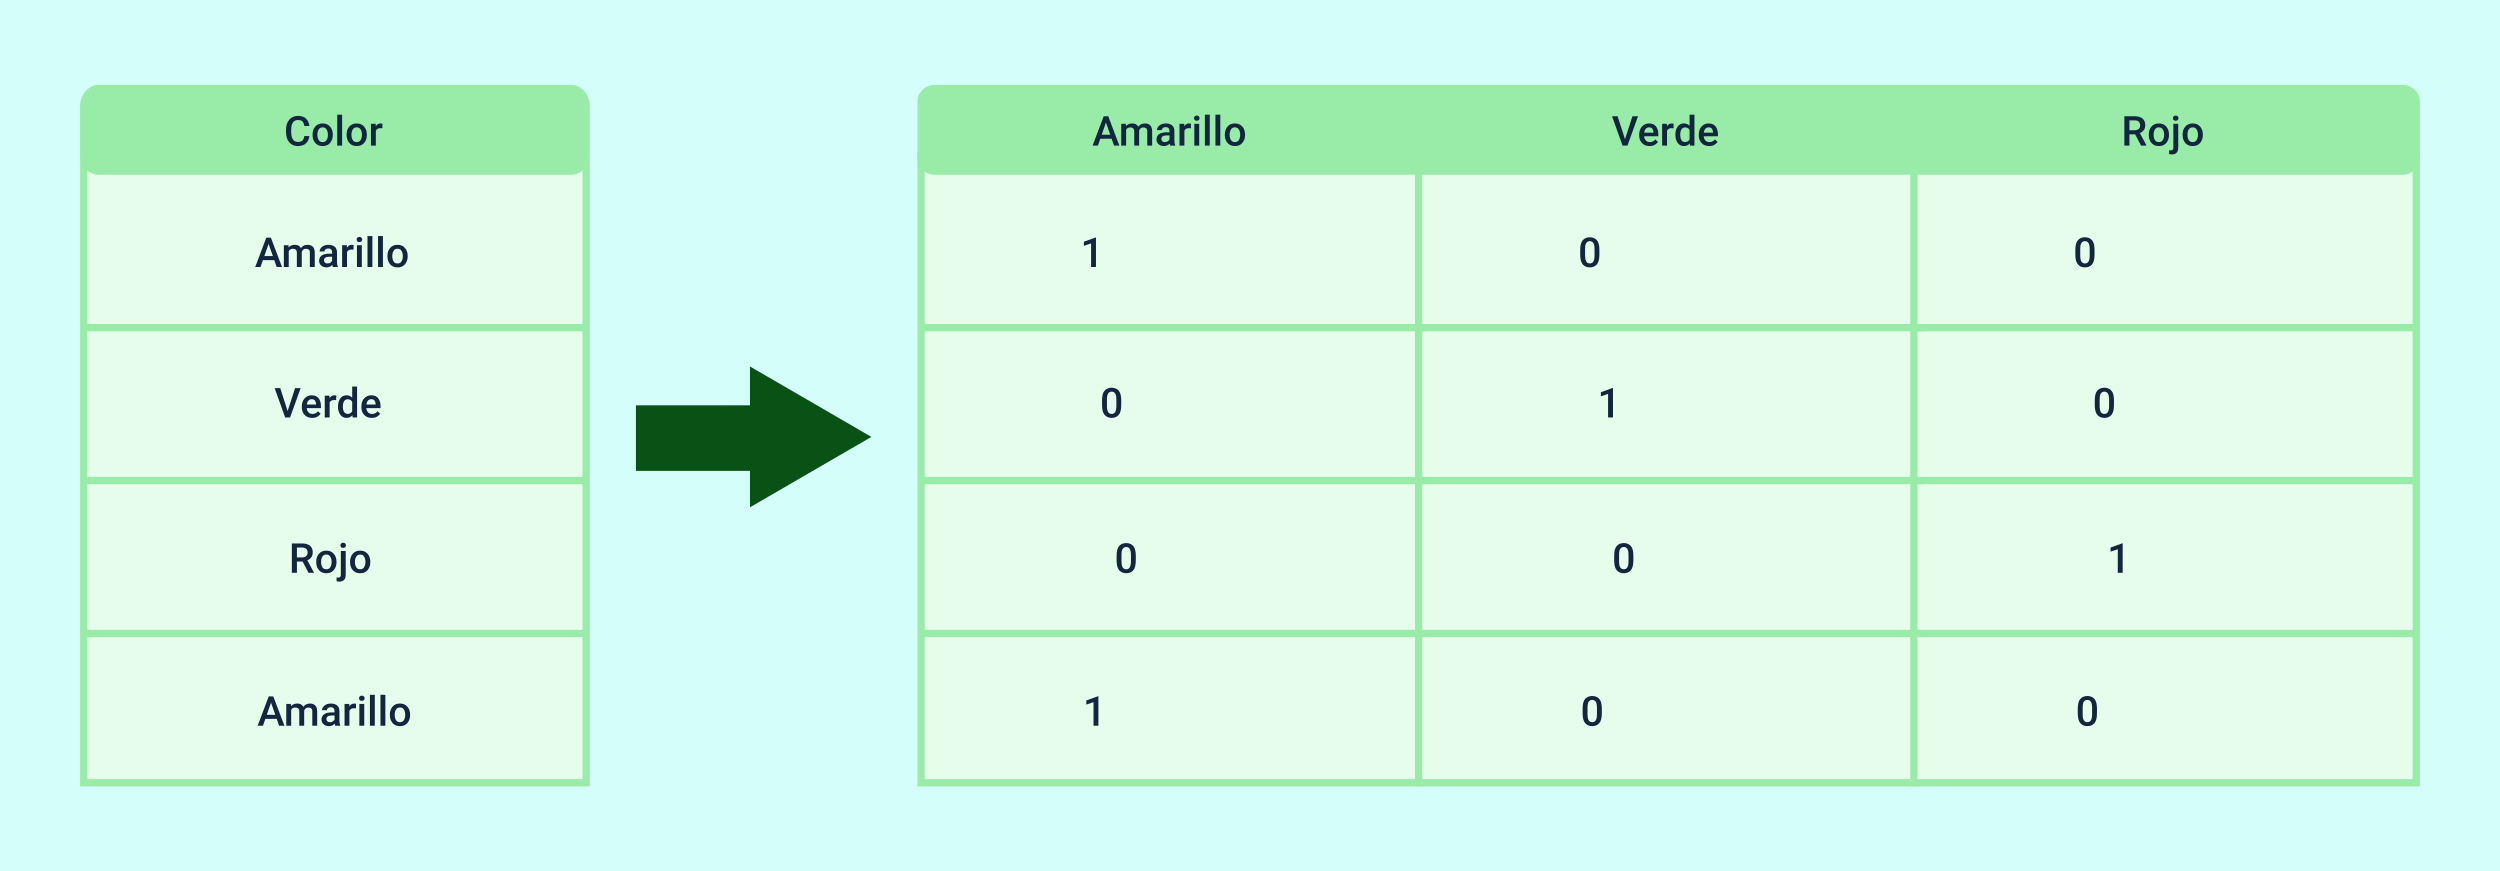
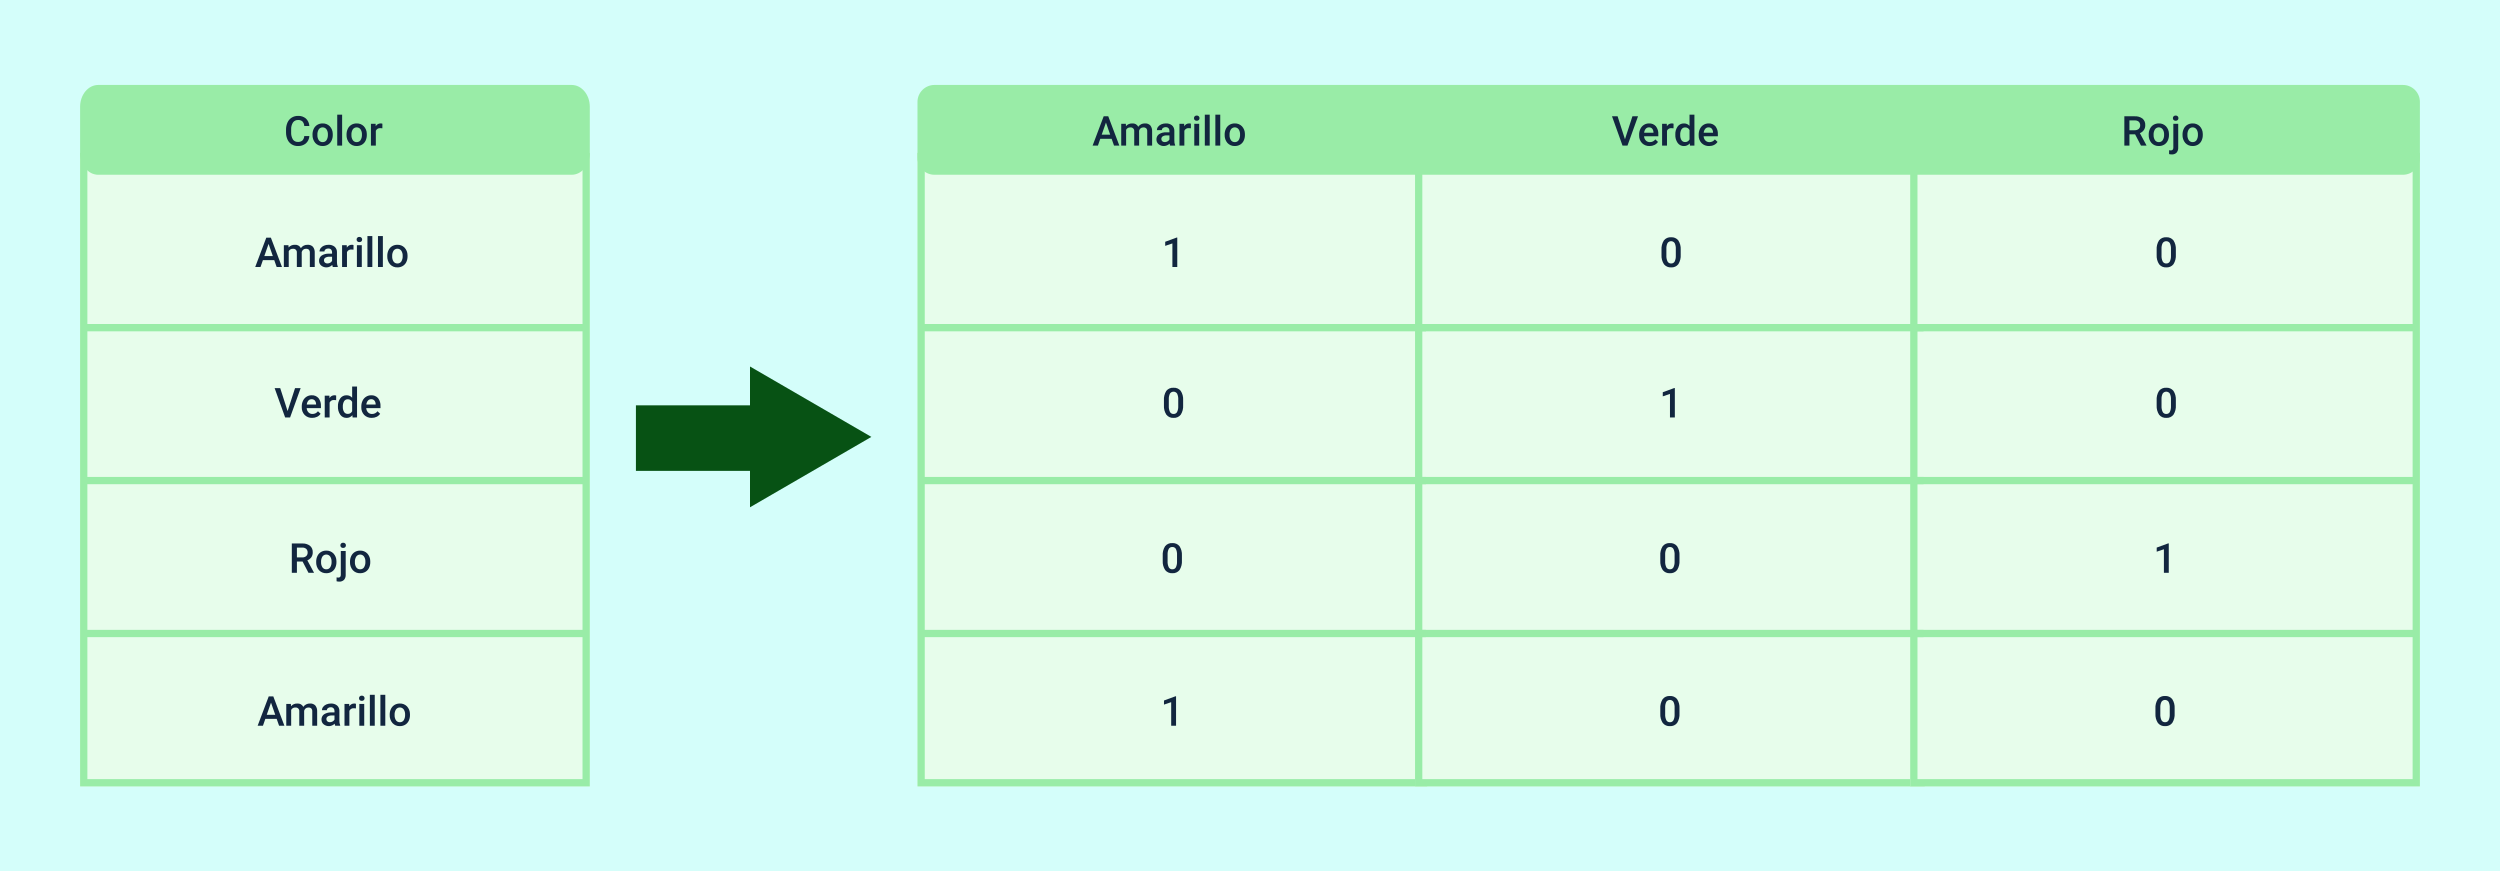
<svg xmlns="http://www.w3.org/2000/svg" width="1030" height="358.842" viewBox="0 0 1030 358.842">
  <g id="img7" transform="translate(-285 -2245)">
    <g id="Grupo_1100912" data-name="Grupo 1100912">
      <path id="Trazado_873968" data-name="Trazado 873968" d="M0,0H1030V358.842H0Z" transform="translate(285 2245)" fill="#d4fefa" />
      <g id="Grupo_1100911" data-name="Grupo 1100911" transform="translate(0 -30)">
        <rect id="Rectángulo_401788" data-name="Rectángulo 401788" width="62" height="27" transform="translate(547 2442)" fill="#075214" />
        <path id="Polígono_5" data-name="Polígono 5" d="M29,0,58,50H0Z" transform="translate(644 2426) rotate(90)" fill="#075214" />
        <g id="Grupo_1100910" data-name="Grupo 1100910">
          <g id="Rectángulo_401786" data-name="Rectángulo 401786" transform="translate(318 2338)" fill="#e7fdeb" stroke="#99eca7" stroke-width="3">
            <rect width="210" height="261" stroke="none" />
            <rect x="1.5" y="1.5" width="207" height="258" fill="none" />
          </g>
          <g id="Rectángulo_401789" data-name="Rectángulo 401789" transform="translate(663 2338)" fill="#e7fdeb" stroke="#99eca7" stroke-width="3">
            <rect width="210" height="261" stroke="none" />
            <rect x="1.5" y="1.5" width="207" height="258" fill="none" />
          </g>
          <g id="Rectángulo_401790" data-name="Rectángulo 401790" transform="translate(868 2338)" fill="#e7fdeb" stroke="#99eca7" stroke-width="3">
            <rect width="210" height="261" stroke="none" />
            <rect x="1.5" y="1.5" width="207" height="258" fill="none" />
          </g>
          <g id="Rectángulo_401791" data-name="Rectángulo 401791" transform="translate(1072 2338)" fill="#e7fdeb" stroke="#99eca7" stroke-width="3">
            <rect width="210" height="261" stroke="none" />
            <rect x="1.5" y="1.5" width="207" height="258" fill="none" />
          </g>
          <path id="Trazado_611088" data-name="Trazado 611088" d="M7.47,0H202.53C206.655,0,210,4.029,210,9V28c0,4.971-3.345,9-7.47,9H7.47C3.345,37,0,32.971,0,28V9C0,4.029,3.345,0,7.47,0Z" transform="translate(318 2310)" fill="#99eca7" />
          <text id="Color" transform="translate(952 2319)" fill="#12263f" font-size="17" font-family="Roboto-Medium, Roboto" font-weight="500">
            <tspan x="0" y="16">Color</tspan>
          </text>
          <text id="Color-2" data-name="Color" transform="translate(1156 2319)" fill="#12263f" font-size="17" font-family="Roboto-Medium, Roboto" font-weight="500">
            <tspan x="0" y="16">Color</tspan>
          </text>
          <path id="Trazado_873969" data-name="Trazado 873969" d="M-12474.334-9466.75v209" transform="translate(9785.25 -10064.334) rotate(-90)" fill="none" stroke="#99eca7" stroke-width="3" />
          <path id="Trazado_873975" data-name="Trazado 873975" d="M-12474.334-9466.75v209" transform="translate(10130.25 -10064.334) rotate(-90)" fill="none" stroke="#99eca7" stroke-width="3" />
          <path id="Trazado_873979" data-name="Trazado 873979" d="M-12474.334-9466.75v209" transform="translate(10335.25 -10064.334) rotate(-90)" fill="none" stroke="#99eca7" stroke-width="3" />
          <path id="Trazado_873983" data-name="Trazado 873983" d="M-12474.334-9466.75v209" transform="translate(10539.25 -10064.334) rotate(-90)" fill="none" stroke="#99eca7" stroke-width="3" />
          <path id="Trazado_873970" data-name="Trazado 873970" d="M-12474.334-9466.75v209" transform="translate(9785.25 -10001.334) rotate(-90)" fill="none" stroke="#99eca7" stroke-width="3" />
          <path id="Trazado_873974" data-name="Trazado 873974" d="M-12474.334-9466.75v209" transform="translate(10130.25 -10001.334) rotate(-90)" fill="none" stroke="#99eca7" stroke-width="3" />
          <path id="Trazado_873978" data-name="Trazado 873978" d="M-12474.334-9466.75v209" transform="translate(10335.25 -10001.334) rotate(-90)" fill="none" stroke="#99eca7" stroke-width="3" />
          <path id="Trazado_873982" data-name="Trazado 873982" d="M-12474.334-9466.75v209" transform="translate(10539.25 -10001.334) rotate(-90)" fill="none" stroke="#99eca7" stroke-width="3" />
          <path id="Trazado_873972" data-name="Trazado 873972" d="M-12474.334-9466.75v209" transform="translate(9785.25 -9938.334) rotate(-90)" fill="none" stroke="#99eca7" stroke-width="3" />
          <path id="Trazado_873973" data-name="Trazado 873973" d="M-12474.334-9466.75v209" transform="translate(10130.25 -9938.334) rotate(-90)" fill="none" stroke="#99eca7" stroke-width="3" />
          <path id="Trazado_873977" data-name="Trazado 873977" d="M-12474.334-9466.75v209" transform="translate(10335.25 -9938.334) rotate(-90)" fill="none" stroke="#99eca7" stroke-width="3" />
          <path id="Trazado_873981" data-name="Trazado 873981" d="M-12474.334-9466.75v209" transform="translate(10539.25 -9938.334) rotate(-90)" fill="none" stroke="#99eca7" stroke-width="3" />
          <rect id="Rectángulo_401792" data-name="Rectángulo 401792" width="619" height="37" rx="7" transform="translate(663 2310)" fill="#99eca7" />
        </g>
      </g>
    </g>
    <g id="Grupo_1101419" data-name="Grupo 1101419">
-       <text id="Color-3" data-name="Color" transform="translate(402 2289)" fill="#12263f" font-size="17" font-family="Roboto-Medium, Roboto" font-weight="500">
-         <tspan x="0" y="16">Color</tspan>
-       </text>
-       <text id="Amarillo" transform="translate(390 2339)" fill="#12263f" font-size="17" font-family="Roboto-Medium, Roboto" font-weight="500">
-         <tspan x="0" y="16">Amarillo</tspan>
-       </text>
-       <text id="_1" data-name="1" transform="translate(735 2339)" fill="#12263f" font-size="17" font-family="Roboto-Medium, Roboto" font-weight="500">
-         <tspan x="-4.831" y="16">1</tspan>
-       </text>
-       <text id="_0" data-name="0" transform="translate(940 2339)" fill="#12263f" font-size="17" font-family="Roboto-Medium, Roboto" font-weight="500">
-         <tspan x="-4.831" y="16">0</tspan>
-       </text>
-       <text id="_0-2" data-name="0" transform="translate(1144 2339)" fill="#12263f" font-size="17" font-family="Roboto-Medium, Roboto" font-weight="500">
-         <tspan x="-4.831" y="16">0</tspan>
-       </text>
-       <text id="Verde" transform="translate(398 2401)" fill="#12263f" font-size="17" font-family="Roboto-Medium, Roboto" font-weight="500">
-         <tspan x="0" y="16">Verde</tspan>
-       </text>
-       <text id="_0-3" data-name="0" transform="translate(743 2401)" fill="#12263f" font-size="17" font-family="Roboto-Medium, Roboto" font-weight="500">
-         <tspan x="-4.831" y="16">0</tspan>
-       </text>
-       <text id="_1-2" data-name="1" transform="translate(948 2401)" fill="#12263f" font-size="17" font-family="Roboto-Medium, Roboto" font-weight="500">
-         <tspan x="-4.831" y="16">1</tspan>
-       </text>
-       <text id="_0-4" data-name="0" transform="translate(1152 2401)" fill="#12263f" font-size="17" font-family="Roboto-Medium, Roboto" font-weight="500">
-         <tspan x="-4.831" y="16">0</tspan>
-       </text>
-       <text id="Rojo" transform="translate(404 2465)" fill="#12263f" font-size="17" font-family="Roboto-Medium, Roboto" font-weight="500">
-         <tspan x="0" y="16">Rojo</tspan>
-       </text>
-       <text id="_0-5" data-name="0" transform="translate(749 2465)" fill="#12263f" font-size="17" font-family="Roboto-Medium, Roboto" font-weight="500">
-         <tspan x="-4.831" y="16">0</tspan>
-       </text>
-       <text id="_0-6" data-name="0" transform="translate(954 2465)" fill="#12263f" font-size="17" font-family="Roboto-Medium, Roboto" font-weight="500">
-         <tspan x="-4.831" y="16">0</tspan>
-       </text>
-       <text id="_1-3" data-name="1" transform="translate(1158 2465)" fill="#12263f" font-size="17" font-family="Roboto-Medium, Roboto" font-weight="500">
-         <tspan x="-4.831" y="16">1</tspan>
-       </text>
-       <text id="Amarillo-2" data-name="Amarillo" transform="translate(391 2528)" fill="#12263f" font-size="17" font-family="Roboto-Medium, Roboto" font-weight="500">
-         <tspan x="0" y="16">Amarillo</tspan>
-       </text>
-       <text id="_1-4" data-name="1" transform="translate(736 2528)" fill="#12263f" font-size="17" font-family="Roboto-Medium, Roboto" font-weight="500">
-         <tspan x="-4.831" y="16">1</tspan>
-       </text>
-       <text id="_0-7" data-name="0" transform="translate(941 2528)" fill="#12263f" font-size="17" font-family="Roboto-Medium, Roboto" font-weight="500">
-         <tspan x="-4.831" y="16">0</tspan>
-       </text>
-       <text id="_0-8" data-name="0" transform="translate(1145 2528)" fill="#12263f" font-size="17" font-family="Roboto-Medium, Roboto" font-weight="500">
-         <tspan x="-4.831" y="16">0</tspan>
-       </text>
-       <text id="Amarillo-3" data-name="Amarillo" transform="translate(735 2289)" fill="#12263f" font-size="17" font-family="Roboto-Medium, Roboto" font-weight="500">
-         <tspan x="0" y="16">Amarillo</tspan>
-       </text>
-       <text id="Verde-2" data-name="Verde" transform="translate(949 2289)" fill="#12263f" font-size="17" font-family="Roboto-Medium, Roboto" font-weight="500">
-         <tspan x="0" y="16">Verde</tspan>
-       </text>
-       <text id="Rojo-2" data-name="Rojo" transform="translate(1159 2289)" fill="#12263f" font-size="17" font-family="Roboto-Medium, Roboto" font-weight="500">
-         <tspan x="0" y="16">Rojo</tspan>
-       </text>
+       <path id="Trazado_874862" data-name="Trazado 874862" d="M10.451,12.065a4.364,4.364,0,0,1-1.428,3.017,4.867,4.867,0,0,1-3.312,1.083,4.713,4.713,0,0,1-2.544-.685,4.5,4.5,0,0,1-1.7-1.947A7.024,7.024,0,0,1,.847,10.6V9.476a7.075,7.075,0,0,1,.606-3.013A4.567,4.567,0,0,1,3.192,4.454a4.851,4.851,0,0,1,2.619-.706A4.672,4.672,0,0,1,9.031,4.831,4.527,4.527,0,0,1,10.451,7.9H8.359a2.985,2.985,0,0,0-.76-1.88,2.51,2.51,0,0,0-1.789-.577,2.452,2.452,0,0,0-2.1,1A5,5,0,0,0,2.955,9.38v1.072a5.308,5.308,0,0,0,.7,2.991,2.328,2.328,0,0,0,2.054,1.03,2.715,2.715,0,0,0,1.859-.556,2.9,2.9,0,0,0,.789-1.851Zm1.3-.639a5.3,5.3,0,0,1,.523-2.378,3.819,3.819,0,0,1,1.469-1.627,4.14,4.14,0,0,1,2.175-.569,3.923,3.923,0,0,1,2.951,1.17,4.6,4.6,0,0,1,1.224,3.1l.008.473a5.343,5.343,0,0,1-.51,2.374,3.773,3.773,0,0,1-1.461,1.619,4.17,4.17,0,0,1-2.2.573A3.9,3.9,0,0,1,12.9,14.9a4.848,4.848,0,0,1-1.141-3.374Zm2.017.174a3.619,3.619,0,0,0,.573,2.171,1.862,1.862,0,0,0,1.594.784,1.842,1.842,0,0,0,1.59-.8,4,4,0,0,0,.569-2.333,3.572,3.572,0,0,0-.585-2.158,1.973,1.973,0,0,0-3.158-.012A3.922,3.922,0,0,0,13.771,11.6ZM23.956,16H21.939V3.25h2.017Zm1.818-4.574A5.3,5.3,0,0,1,26.3,9.048a3.819,3.819,0,0,1,1.469-1.627,4.14,4.14,0,0,1,2.175-.569,3.923,3.923,0,0,1,2.951,1.17,4.6,4.6,0,0,1,1.224,3.1l.008.473a5.343,5.343,0,0,1-.51,2.374,3.773,3.773,0,0,1-1.461,1.619,4.17,4.17,0,0,1-2.2.573A3.9,3.9,0,0,1,26.915,14.9a4.848,4.848,0,0,1-1.141-3.374Zm2.017.174a3.619,3.619,0,0,0,.573,2.171,1.862,1.862,0,0,0,1.594.784,1.842,1.842,0,0,0,1.59-.8,4,4,0,0,0,.569-2.333,3.572,3.572,0,0,0-.585-2.158,1.973,1.973,0,0,0-3.158-.012A3.922,3.922,0,0,0,27.791,11.6ZM40.533,8.861a4.991,4.991,0,0,0-.822-.066,1.85,1.85,0,0,0-1.868,1.063V16H35.826V7.019h1.926l.05,1a2.273,2.273,0,0,1,2.025-1.17,1.888,1.888,0,0,1,.714.116Z" transform="translate(402 2289)" fill="#12263f" />
+       <path id="Trazado_874861" data-name="Trazado 874861" d="M7.994,13.186H3.312L2.333,16H.149L4.715,3.914H6.6L11.173,16H8.981ZM3.9,11.493H7.4L5.653,6.479Zm9.944-4.474.058.938a3.232,3.232,0,0,1,2.59-1.1A2.483,2.483,0,0,1,18.959,8.23a3.186,3.186,0,0,1,2.756-1.378,2.8,2.8,0,0,1,2.212.822A3.618,3.618,0,0,1,24.67,10.1V16H22.653V10.156A1.786,1.786,0,0,0,22.279,8.9a1.635,1.635,0,0,0-1.237-.4,1.679,1.679,0,0,0-1.125.369,1.948,1.948,0,0,0-.61.967L19.316,16H17.3V10.09A1.439,1.439,0,0,0,15.68,8.5a1.776,1.776,0,0,0-1.718.988V16H11.945V7.019ZM32.107,16a3.113,3.113,0,0,1-.232-.838,3.393,3.393,0,0,1-4.565.232,2.47,2.47,0,0,1-.855-1.909,2.55,2.55,0,0,1,1.067-2.2,5.169,5.169,0,0,1,3.051-.768h1.237V9.924a1.573,1.573,0,0,0-.39-1.116,1.547,1.547,0,0,0-1.187-.419,1.777,1.777,0,0,0-1.129.344,1.066,1.066,0,0,0-.44.876H26.646a2.239,2.239,0,0,1,.49-1.382,3.263,3.263,0,0,1,1.332-1.009,4.68,4.68,0,0,1,1.88-.365,3.769,3.769,0,0,1,2.515.793,2.827,2.827,0,0,1,.963,2.229v4.051a4.591,4.591,0,0,0,.34,1.934V16Zm-2.216-1.453a2.294,2.294,0,0,0,1.125-.291,1.941,1.941,0,0,0,.793-.78V11.783H30.721a2.973,2.973,0,0,0-1.685.39,1.264,1.264,0,0,0-.564,1.1,1.179,1.179,0,0,0,.386.926A1.5,1.5,0,0,0,29.891,14.547Zm10.75-5.686a4.991,4.991,0,0,0-.822-.066,1.85,1.85,0,0,0-1.868,1.063V16H35.934V7.019H37.86l.05,1a2.273,2.273,0,0,1,2.025-1.17,1.888,1.888,0,0,1,.714.116ZM44.061,16H42.043V7.019h2.017ZM41.919,4.686a1.071,1.071,0,0,1,.295-.772,1.113,1.113,0,0,1,.843-.307,1.127,1.127,0,0,1,.847.307,1.062,1.062,0,0,1,.3.772,1.038,1.038,0,0,1-.3.76,1.136,1.136,0,0,1-.847.3,1.122,1.122,0,0,1-.843-.3A1.046,1.046,0,0,1,41.919,4.686ZM48.4,16H46.385V3.25H48.4Zm4.341,0H50.726V3.25h2.017Zm1.818-4.574a5.3,5.3,0,0,1,.523-2.378,3.819,3.819,0,0,1,1.469-1.627,4.14,4.14,0,0,1,2.175-.569,3.923,3.923,0,0,1,2.951,1.17,4.6,4.6,0,0,1,1.224,3.1l.008.473a5.343,5.343,0,0,1-.51,2.374,3.773,3.773,0,0,1-1.461,1.619,4.17,4.17,0,0,1-2.2.573A3.9,3.9,0,0,1,55.7,14.9a4.848,4.848,0,0,1-1.141-3.374Zm2.017.174a3.619,3.619,0,0,0,.573,2.171,1.862,1.862,0,0,0,1.594.784,1.842,1.842,0,0,0,1.59-.8,4,4,0,0,0,.569-2.333,3.572,3.572,0,0,0-.585-2.158,1.973,1.973,0,0,0-3.158-.012A3.922,3.922,0,0,0,56.578,11.6Z" transform="translate(390 2339)" fill="#12263f" />
+       <path id="Trazado_874847" data-name="Trazado 874847" d="M35.036,16H33.027V6.291L30.063,7.3V5.607l4.715-1.735h.257Z" transform="translate(735 2339)" fill="#12263f" />
+       <path id="Trazado_874848" data-name="Trazado 874848" d="M37.451,10.912a6.591,6.591,0,0,1-.975,3.93,3.445,3.445,0,0,1-2.968,1.324,3.49,3.49,0,0,1-2.951-1.291,6.312,6.312,0,0,1-1.017-3.823V8.961a6.492,6.492,0,0,1,.975-3.91,3.477,3.477,0,0,1,2.976-1.3,3.5,3.5,0,0,1,2.959,1.27,6.294,6.294,0,0,1,1,3.8ZM35.434,8.654a5.114,5.114,0,0,0-.465-2.494,1.777,1.777,0,0,0-2.93-.042,4.726,4.726,0,0,0-.49,2.345V11.2a5.246,5.246,0,0,0,.473,2.523,1.589,1.589,0,0,0,1.486.83,1.561,1.561,0,0,0,1.436-.768,4.936,4.936,0,0,0,.49-2.4Z" transform="translate(940 2339)" fill="#12263f" />
+       <path id="Trazado_874843" data-name="Trazado 874843" d="M37.451,10.912a6.591,6.591,0,0,1-.975,3.93,3.445,3.445,0,0,1-2.968,1.324,3.49,3.49,0,0,1-2.951-1.291,6.312,6.312,0,0,1-1.017-3.823V8.961a6.492,6.492,0,0,1,.975-3.91,3.477,3.477,0,0,1,2.976-1.3,3.5,3.5,0,0,1,2.959,1.27,6.294,6.294,0,0,1,1,3.8ZM35.434,8.654a5.114,5.114,0,0,0-.465-2.494,1.777,1.777,0,0,0-2.93-.042,4.726,4.726,0,0,0-.49,2.345V11.2a5.246,5.246,0,0,0,.473,2.523,1.589,1.589,0,0,0,1.486.83,1.561,1.561,0,0,0,1.436-.768,4.936,4.936,0,0,0,.49-2.4Z" transform="translate(1144 2339)" fill="#12263f" />
+       <path id="Trazado_874860" data-name="Trazado 874860" d="M5.487,13.369,8.558,3.914h2.308L6.516,16H4.482L.149,3.914h2.3Zm10.135,2.8a4.173,4.173,0,0,1-3.109-1.208,4.381,4.381,0,0,1-1.191-3.217v-.249a5.389,5.389,0,0,1,.519-2.4A3.949,3.949,0,0,1,13.3,7.442a3.851,3.851,0,0,1,2.092-.589,3.525,3.525,0,0,1,2.835,1.17,4.949,4.949,0,0,1,1,3.312v.813H13.356a2.7,2.7,0,0,0,.743,1.76,2.23,2.23,0,0,0,1.639.647A2.731,2.731,0,0,0,18,13.435l1.087,1.038a3.631,3.631,0,0,1-1.44,1.249A4.509,4.509,0,0,1,15.622,16.166Zm-.241-7.695a1.7,1.7,0,0,0-1.341.581,3.012,3.012,0,0,0-.652,1.619h3.843v-.149a2.452,2.452,0,0,0-.54-1.531A1.686,1.686,0,0,0,15.381,8.471Zm10.11.39a4.991,4.991,0,0,0-.822-.066A1.85,1.85,0,0,0,22.8,9.857V16H20.785V7.019h1.926l.05,1a2.273,2.273,0,0,1,2.025-1.17,1.888,1.888,0,0,1,.714.116Zm.739,2.582a5.34,5.34,0,0,1,.963-3.333,3.085,3.085,0,0,1,2.582-1.258,2.931,2.931,0,0,1,2.308,1V3.25H34.1V16H32.273l-.1-.93a2.973,2.973,0,0,1-2.416,1.1,3.068,3.068,0,0,1-2.552-1.27A5.535,5.535,0,0,1,26.23,11.443Zm2.017.174a3.739,3.739,0,0,0,.527,2.137,1.71,1.71,0,0,0,1.5.768,1.9,1.9,0,0,0,1.81-1.1V9.583A1.876,1.876,0,0,0,30.29,8.5a1.723,1.723,0,0,0-1.511.776A4.163,4.163,0,0,0,28.248,11.617Zm11.912,4.549a4.173,4.173,0,0,1-3.109-1.208,4.381,4.381,0,0,1-1.191-3.217v-.249a5.389,5.389,0,0,1,.519-2.4,3.949,3.949,0,0,1,1.457-1.648,3.851,3.851,0,0,1,2.092-.589,3.525,3.525,0,0,1,2.835,1.17,4.949,4.949,0,0,1,1,3.312v.813H37.893a2.7,2.7,0,0,0,.743,1.76,2.23,2.23,0,0,0,1.639.647,2.731,2.731,0,0,0,2.258-1.121l1.087,1.038a3.631,3.631,0,0,1-1.44,1.249A4.509,4.509,0,0,1,40.159,16.166Zm-.241-7.695a1.7,1.7,0,0,0-1.341.581,3.012,3.012,0,0,0-.652,1.619H41.77v-.149a2.452,2.452,0,0,0-.54-1.531A1.686,1.686,0,0,0,39.918,8.471Z" transform="translate(398 2401)" fill="#12263f" />
+       <path id="Trazado_874849" data-name="Trazado 874849" d="M29.451,10.912a6.591,6.591,0,0,1-.975,3.93,3.445,3.445,0,0,1-2.968,1.324,3.49,3.49,0,0,1-2.951-1.291,6.312,6.312,0,0,1-1.017-3.823V8.961a6.492,6.492,0,0,1,.975-3.91,3.477,3.477,0,0,1,2.976-1.3,3.5,3.5,0,0,1,2.959,1.27,6.294,6.294,0,0,1,1,3.8ZM27.434,8.654a5.114,5.114,0,0,0-.465-2.494,1.777,1.777,0,0,0-2.93-.042,4.726,4.726,0,0,0-.49,2.345V11.2a5.246,5.246,0,0,0,.473,2.523,1.589,1.589,0,0,0,1.486.83,1.561,1.561,0,0,0,1.436-.768,4.936,4.936,0,0,0,.49-2.4Z" transform="translate(743 2401)" fill="#12263f" />
+       <path id="Trazado_874850" data-name="Trazado 874850" d="M27.036,16H25.027V6.291L22.063,7.3V5.607l4.715-1.735h.257Z" transform="translate(948 2401)" fill="#12263f" />
+       <path id="Trazado_874851" data-name="Trazado 874851" d="M29.451,10.912a6.591,6.591,0,0,1-.975,3.93,3.445,3.445,0,0,1-2.968,1.324,3.49,3.49,0,0,1-2.951-1.291,6.312,6.312,0,0,1-1.017-3.823V8.961a6.492,6.492,0,0,1,.975-3.91,3.477,3.477,0,0,1,2.976-1.3,3.5,3.5,0,0,1,2.959,1.27,6.294,6.294,0,0,1,1,3.8ZM27.434,8.654a5.114,5.114,0,0,0-.465-2.494,1.777,1.777,0,0,0-2.93-.042,4.726,4.726,0,0,0-.49,2.345V11.2a5.246,5.246,0,0,0,.473,2.523,1.589,1.589,0,0,0,1.486.83,1.561,1.561,0,0,0,1.436-.768,4.936,4.936,0,0,0,.49-2.4Z" transform="translate(1152 2401)" fill="#12263f" />
+       <path id="Trazado_874859" data-name="Trazado 874859" d="M5.669,11.352H3.329V16h-2.1V3.914h4.25a4.944,4.944,0,0,1,3.229.939A3.321,3.321,0,0,1,9.845,7.57,3.4,3.4,0,0,1,9.26,9.6a3.724,3.724,0,0,1-1.631,1.259l2.714,5.033V16H8.093ZM3.329,9.658H5.487a2.4,2.4,0,0,0,1.66-.535,1.867,1.867,0,0,0,.6-1.465,1.988,1.988,0,0,0-.552-1.5,2.345,2.345,0,0,0-1.648-.548H3.329Zm7.936,1.768a5.3,5.3,0,0,1,.523-2.378,3.819,3.819,0,0,1,1.469-1.627,4.14,4.14,0,0,1,2.175-.569,3.923,3.923,0,0,1,2.951,1.17,4.6,4.6,0,0,1,1.224,3.1l.008.473a5.343,5.343,0,0,1-.51,2.374,3.773,3.773,0,0,1-1.461,1.619,4.17,4.17,0,0,1-2.2.573A3.9,3.9,0,0,1,12.406,14.9a4.848,4.848,0,0,1-1.141-3.374Zm2.017.174a3.619,3.619,0,0,0,.573,2.171,1.862,1.862,0,0,0,1.594.784,1.842,1.842,0,0,0,1.59-.8,4,4,0,0,0,.569-2.333,3.572,3.572,0,0,0-.585-2.158,1.973,1.973,0,0,0-3.158-.012A3.922,3.922,0,0,0,13.281,11.6ZM23.425,7.019V16.8a2.955,2.955,0,0,1-.685,2.1,2.625,2.625,0,0,1-2,.726,4.031,4.031,0,0,1-1.071-.141V17.893a3.108,3.108,0,0,0,.714.075q1,0,1.029-1.1V7.019ZM21.233,4.686a1.071,1.071,0,0,1,.295-.772,1.113,1.113,0,0,1,.843-.307,1.127,1.127,0,0,1,.847.307,1.062,1.062,0,0,1,.3.772,1.038,1.038,0,0,1-.3.76,1.136,1.136,0,0,1-.847.3,1.122,1.122,0,0,1-.843-.3A1.046,1.046,0,0,1,21.233,4.686Zm3.968,6.74a5.3,5.3,0,0,1,.523-2.378,3.819,3.819,0,0,1,1.469-1.627,4.14,4.14,0,0,1,2.175-.569,3.923,3.923,0,0,1,2.951,1.17,4.6,4.6,0,0,1,1.224,3.1l.008.473a5.343,5.343,0,0,1-.51,2.374,3.773,3.773,0,0,1-1.461,1.619,4.17,4.17,0,0,1-2.2.573A3.9,3.9,0,0,1,26.343,14.9,4.848,4.848,0,0,1,25.2,11.526Zm2.017.174a3.619,3.619,0,0,0,.573,2.171,1.862,1.862,0,0,0,1.594.784,1.842,1.842,0,0,0,1.59-.8,4,4,0,0,0,.569-2.333,3.572,3.572,0,0,0-.585-2.158A1.973,1.973,0,0,0,27.8,9.256,3.922,3.922,0,0,0,27.218,11.6Z" transform="translate(404 2465)" fill="#12263f" />
+       <path id="Trazado_874852" data-name="Trazado 874852" d="M22.951,10.912a6.591,6.591,0,0,1-.975,3.93,3.445,3.445,0,0,1-2.968,1.324,3.49,3.49,0,0,1-2.951-1.291,6.311,6.311,0,0,1-1.017-3.823V8.961a6.492,6.492,0,0,1,.975-3.91,3.477,3.477,0,0,1,2.976-1.3,3.5,3.5,0,0,1,2.959,1.27,6.294,6.294,0,0,1,1,3.8ZM20.934,8.654a5.114,5.114,0,0,0-.465-2.494,1.586,1.586,0,0,0-1.478-.793,1.585,1.585,0,0,0-1.453.751,4.726,4.726,0,0,0-.49,2.345V11.2a5.246,5.246,0,0,0,.473,2.523,1.589,1.589,0,0,0,1.486.83,1.561,1.561,0,0,0,1.436-.768,4.936,4.936,0,0,0,.49-2.4Z" transform="translate(749 2465)" fill="#12263f" />
+       <path id="Trazado_874853" data-name="Trazado 874853" d="M22.951,10.912a6.591,6.591,0,0,1-.975,3.93,3.445,3.445,0,0,1-2.968,1.324,3.49,3.49,0,0,1-2.951-1.291,6.311,6.311,0,0,1-1.017-3.823V8.961a6.492,6.492,0,0,1,.975-3.91,3.477,3.477,0,0,1,2.976-1.3,3.5,3.5,0,0,1,2.959,1.27,6.294,6.294,0,0,1,1,3.8ZM20.934,8.654a5.114,5.114,0,0,0-.465-2.494,1.586,1.586,0,0,0-1.478-.793,1.585,1.585,0,0,0-1.453.751,4.726,4.726,0,0,0-.49,2.345V11.2a5.246,5.246,0,0,0,.473,2.523,1.589,1.589,0,0,0,1.486.83,1.561,1.561,0,0,0,1.436-.768,4.936,4.936,0,0,0,.49-2.4Z" transform="translate(954 2465)" fill="#12263f" />
+       <path id="Trazado_874854" data-name="Trazado 874854" d="M20.536,16H18.527V6.291L15.563,7.3V5.607l4.715-1.735h.257Z" transform="translate(1158 2465)" fill="#12263f" />
+       <path id="Trazado_874858" data-name="Trazado 874858" d="M7.994,13.186H3.312L2.333,16H.149L4.715,3.914H6.6L11.173,16H8.981ZM3.9,11.493H7.4L5.653,6.479Zm9.944-4.474.058.938a3.232,3.232,0,0,1,2.59-1.1A2.483,2.483,0,0,1,18.959,8.23a3.186,3.186,0,0,1,2.756-1.378,2.8,2.8,0,0,1,2.212.822A3.618,3.618,0,0,1,24.67,10.1V16H22.653V10.156A1.786,1.786,0,0,0,22.279,8.9a1.635,1.635,0,0,0-1.237-.4,1.679,1.679,0,0,0-1.125.369,1.948,1.948,0,0,0-.61.967L19.316,16H17.3V10.09A1.439,1.439,0,0,0,15.68,8.5a1.776,1.776,0,0,0-1.718.988V16H11.945V7.019ZM32.107,16a3.113,3.113,0,0,1-.232-.838,3.393,3.393,0,0,1-4.565.232,2.47,2.47,0,0,1-.855-1.909,2.55,2.55,0,0,1,1.067-2.2,5.169,5.169,0,0,1,3.051-.768h1.237V9.924a1.573,1.573,0,0,0-.39-1.116,1.547,1.547,0,0,0-1.187-.419,1.777,1.777,0,0,0-1.129.344,1.066,1.066,0,0,0-.44.876H26.646a2.239,2.239,0,0,1,.49-1.382,3.263,3.263,0,0,1,1.332-1.009,4.68,4.68,0,0,1,1.88-.365,3.769,3.769,0,0,1,2.515.793,2.827,2.827,0,0,1,.963,2.229v4.051a4.591,4.591,0,0,0,.34,1.934V16Zm-2.216-1.453a2.294,2.294,0,0,0,1.125-.291,1.941,1.941,0,0,0,.793-.78V11.783H30.721a2.973,2.973,0,0,0-1.685.39,1.264,1.264,0,0,0-.564,1.1,1.179,1.179,0,0,0,.386.926A1.5,1.5,0,0,0,29.891,14.547Zm10.75-5.686a4.991,4.991,0,0,0-.822-.066,1.85,1.85,0,0,0-1.868,1.063V16H35.934V7.019H37.86l.05,1a2.273,2.273,0,0,1,2.025-1.17,1.888,1.888,0,0,1,.714.116ZM44.061,16H42.043V7.019h2.017ZM41.919,4.686a1.071,1.071,0,0,1,.295-.772,1.113,1.113,0,0,1,.843-.307,1.127,1.127,0,0,1,.847.307,1.062,1.062,0,0,1,.3.772,1.038,1.038,0,0,1-.3.76,1.136,1.136,0,0,1-.847.3,1.122,1.122,0,0,1-.843-.3A1.046,1.046,0,0,1,41.919,4.686ZM48.4,16H46.385V3.25H48.4Zm4.341,0H50.726V3.25h2.017Zm1.818-4.574a5.3,5.3,0,0,1,.523-2.378,3.819,3.819,0,0,1,1.469-1.627,4.14,4.14,0,0,1,2.175-.569,3.923,3.923,0,0,1,2.951,1.17,4.6,4.6,0,0,1,1.224,3.1l.008.473a5.343,5.343,0,0,1-.51,2.374,3.773,3.773,0,0,1-1.461,1.619,4.17,4.17,0,0,1-2.2.573A3.9,3.9,0,0,1,55.7,14.9a4.848,4.848,0,0,1-1.141-3.374Zm2.017.174a3.619,3.619,0,0,0,.573,2.171,1.862,1.862,0,0,0,1.594.784,1.842,1.842,0,0,0,1.59-.8,4,4,0,0,0,.569-2.333,3.572,3.572,0,0,0-.585-2.158,1.973,1.973,0,0,0-3.158-.012A3.922,3.922,0,0,0,56.578,11.6Z" transform="translate(391 2528)" fill="#12263f" />
+       <path id="Trazado_874857" data-name="Trazado 874857" d="M33.536,16H31.527V6.291L28.563,7.3V5.607l4.715-1.735h.257Z" transform="translate(736 2528)" fill="#12263f" />
+       <path id="Trazado_874856" data-name="Trazado 874856" d="M35.951,10.912a6.591,6.591,0,0,1-.975,3.93,3.445,3.445,0,0,1-2.968,1.324,3.49,3.49,0,0,1-2.951-1.291,6.312,6.312,0,0,1-1.017-3.823V8.961a6.492,6.492,0,0,1,.975-3.91,3.477,3.477,0,0,1,2.976-1.3,3.5,3.5,0,0,1,2.959,1.27,6.294,6.294,0,0,1,1,3.8ZM33.934,8.654a5.114,5.114,0,0,0-.465-2.494,1.777,1.777,0,0,0-2.93-.042,4.726,4.726,0,0,0-.49,2.345V11.2a5.246,5.246,0,0,0,.473,2.523,1.589,1.589,0,0,0,1.486.83,1.561,1.561,0,0,0,1.436-.768,4.936,4.936,0,0,0,.49-2.4Z" transform="translate(941 2528)" fill="#12263f" />
+       <path id="Trazado_874855" data-name="Trazado 874855" d="M35.951,10.912a6.591,6.591,0,0,1-.975,3.93,3.445,3.445,0,0,1-2.968,1.324,3.49,3.49,0,0,1-2.951-1.291,6.312,6.312,0,0,1-1.017-3.823V8.961a6.492,6.492,0,0,1,.975-3.91,3.477,3.477,0,0,1,2.976-1.3,3.5,3.5,0,0,1,2.959,1.27,6.294,6.294,0,0,1,1,3.8ZM33.934,8.654a5.114,5.114,0,0,0-.465-2.494,1.777,1.777,0,0,0-2.93-.042,4.726,4.726,0,0,0-.49,2.345V11.2a5.246,5.246,0,0,0,.473,2.523,1.589,1.589,0,0,0,1.486.83,1.561,1.561,0,0,0,1.436-.768,4.936,4.936,0,0,0,.49-2.4Z" transform="translate(1145 2528)" fill="#12263f" />
+       <path id="Trazado_874844" data-name="Trazado 874844" d="M7.994,13.186H3.312L2.333,16H.149L4.715,3.914H6.6L11.173,16H8.981ZM3.9,11.493H7.4L5.653,6.479Zm9.944-4.474.058.938a3.232,3.232,0,0,1,2.59-1.1A2.483,2.483,0,0,1,18.959,8.23a3.186,3.186,0,0,1,2.756-1.378,2.8,2.8,0,0,1,2.212.822A3.618,3.618,0,0,1,24.67,10.1V16H22.653V10.156A1.786,1.786,0,0,0,22.279,8.9a1.635,1.635,0,0,0-1.237-.4,1.679,1.679,0,0,0-1.125.369,1.948,1.948,0,0,0-.61.967L19.316,16H17.3V10.09A1.439,1.439,0,0,0,15.68,8.5a1.776,1.776,0,0,0-1.718.988V16H11.945V7.019ZM32.107,16a3.113,3.113,0,0,1-.232-.838,3.393,3.393,0,0,1-4.565.232,2.47,2.47,0,0,1-.855-1.909,2.55,2.55,0,0,1,1.067-2.2,5.169,5.169,0,0,1,3.051-.768h1.237V9.924a1.573,1.573,0,0,0-.39-1.116,1.547,1.547,0,0,0-1.187-.419,1.777,1.777,0,0,0-1.129.344,1.066,1.066,0,0,0-.44.876H26.646a2.239,2.239,0,0,1,.49-1.382,3.263,3.263,0,0,1,1.332-1.009,4.68,4.68,0,0,1,1.88-.365,3.769,3.769,0,0,1,2.515.793,2.827,2.827,0,0,1,.963,2.229v4.051a4.591,4.591,0,0,0,.34,1.934V16Zm-2.216-1.453a2.294,2.294,0,0,0,1.125-.291,1.941,1.941,0,0,0,.793-.78V11.783H30.721a2.973,2.973,0,0,0-1.685.39,1.264,1.264,0,0,0-.564,1.1,1.179,1.179,0,0,0,.386.926A1.5,1.5,0,0,0,29.891,14.547Zm10.75-5.686a4.991,4.991,0,0,0-.822-.066,1.85,1.85,0,0,0-1.868,1.063V16H35.934V7.019H37.86l.05,1a2.273,2.273,0,0,1,2.025-1.17,1.888,1.888,0,0,1,.714.116ZM44.061,16H42.043V7.019h2.017ZM41.919,4.686a1.071,1.071,0,0,1,.295-.772,1.113,1.113,0,0,1,.843-.307,1.127,1.127,0,0,1,.847.307,1.062,1.062,0,0,1,.3.772,1.038,1.038,0,0,1-.3.76,1.136,1.136,0,0,1-.847.3,1.122,1.122,0,0,1-.843-.3A1.046,1.046,0,0,1,41.919,4.686ZM48.4,16H46.385V3.25H48.4Zm4.341,0H50.726V3.25h2.017Zm1.818-4.574a5.3,5.3,0,0,1,.523-2.378,3.819,3.819,0,0,1,1.469-1.627,4.14,4.14,0,0,1,2.175-.569,3.923,3.923,0,0,1,2.951,1.17,4.6,4.6,0,0,1,1.224,3.1l.008.473a5.343,5.343,0,0,1-.51,2.374,3.773,3.773,0,0,1-1.461,1.619,4.17,4.17,0,0,1-2.2.573A3.9,3.9,0,0,1,55.7,14.9a4.848,4.848,0,0,1-1.141-3.374Zm2.017.174a3.619,3.619,0,0,0,.573,2.171,1.862,1.862,0,0,0,1.594.784,1.842,1.842,0,0,0,1.59-.8,4,4,0,0,0,.569-2.333,3.572,3.572,0,0,0-.585-2.158,1.973,1.973,0,0,0-3.158-.012A3.922,3.922,0,0,0,56.578,11.6Z" transform="translate(735 2289)" fill="#12263f" />
+       <path id="Trazado_874845" data-name="Trazado 874845" d="M5.487,13.369,8.558,3.914h2.308L6.516,16H4.482L.149,3.914h2.3Zm10.135,2.8a4.173,4.173,0,0,1-3.109-1.208,4.381,4.381,0,0,1-1.191-3.217v-.249a5.389,5.389,0,0,1,.519-2.4A3.949,3.949,0,0,1,13.3,7.442a3.851,3.851,0,0,1,2.092-.589,3.525,3.525,0,0,1,2.835,1.17,4.949,4.949,0,0,1,1,3.312v.813H13.356a2.7,2.7,0,0,0,.743,1.76,2.23,2.23,0,0,0,1.639.647A2.731,2.731,0,0,0,18,13.435l1.087,1.038a3.631,3.631,0,0,1-1.44,1.249A4.509,4.509,0,0,1,15.622,16.166Zm-.241-7.695a1.7,1.7,0,0,0-1.341.581,3.012,3.012,0,0,0-.652,1.619h3.843v-.149a2.452,2.452,0,0,0-.54-1.531A1.686,1.686,0,0,0,15.381,8.471Zm10.11.39a4.991,4.991,0,0,0-.822-.066A1.85,1.85,0,0,0,22.8,9.857V16H20.785V7.019h1.926l.05,1a2.273,2.273,0,0,1,2.025-1.17,1.888,1.888,0,0,1,.714.116Zm.739,2.582a5.34,5.34,0,0,1,.963-3.333,3.085,3.085,0,0,1,2.582-1.258,2.931,2.931,0,0,1,2.308,1V3.25H34.1V16H32.273l-.1-.93a2.973,2.973,0,0,1-2.416,1.1,3.068,3.068,0,0,1-2.552-1.27A5.535,5.535,0,0,1,26.23,11.443Zm2.017.174a3.739,3.739,0,0,0,.527,2.137,1.71,1.71,0,0,0,1.5.768,1.9,1.9,0,0,0,1.81-1.1V9.583A1.876,1.876,0,0,0,30.29,8.5a1.723,1.723,0,0,0-1.511.776A4.163,4.163,0,0,0,28.248,11.617Zm11.912,4.549a4.173,4.173,0,0,1-3.109-1.208,4.381,4.381,0,0,1-1.191-3.217v-.249a5.389,5.389,0,0,1,.519-2.4,3.949,3.949,0,0,1,1.457-1.648,3.851,3.851,0,0,1,2.092-.589,3.525,3.525,0,0,1,2.835,1.17,4.949,4.949,0,0,1,1,3.312v.813H37.893a2.7,2.7,0,0,0,.743,1.76,2.23,2.23,0,0,0,1.639.647,2.731,2.731,0,0,0,2.258-1.121l1.087,1.038a3.631,3.631,0,0,1-1.44,1.249A4.509,4.509,0,0,1,40.159,16.166Zm-.241-7.695a1.7,1.7,0,0,0-1.341.581,3.012,3.012,0,0,0-.652,1.619H41.77v-.149a2.452,2.452,0,0,0-.54-1.531A1.686,1.686,0,0,0,39.918,8.471Z" transform="translate(949 2289)" fill="#12263f" />
+       <path id="Trazado_874846" data-name="Trazado 874846" d="M5.669,11.352H3.329V16h-2.1V3.914h4.25a4.944,4.944,0,0,1,3.229.939A3.321,3.321,0,0,1,9.845,7.57,3.4,3.4,0,0,1,9.26,9.6a3.724,3.724,0,0,1-1.631,1.259l2.714,5.033V16H8.093ZM3.329,9.658H5.487a2.4,2.4,0,0,0,1.66-.535,1.867,1.867,0,0,0,.6-1.465,1.988,1.988,0,0,0-.552-1.5,2.345,2.345,0,0,0-1.648-.548H3.329Zm7.936,1.768a5.3,5.3,0,0,1,.523-2.378,3.819,3.819,0,0,1,1.469-1.627,4.14,4.14,0,0,1,2.175-.569,3.923,3.923,0,0,1,2.951,1.17,4.6,4.6,0,0,1,1.224,3.1l.008.473a5.343,5.343,0,0,1-.51,2.374,3.773,3.773,0,0,1-1.461,1.619,4.17,4.17,0,0,1-2.2.573A3.9,3.9,0,0,1,12.406,14.9a4.848,4.848,0,0,1-1.141-3.374Zm2.017.174a3.619,3.619,0,0,0,.573,2.171,1.862,1.862,0,0,0,1.594.784,1.842,1.842,0,0,0,1.59-.8,4,4,0,0,0,.569-2.333,3.572,3.572,0,0,0-.585-2.158,1.973,1.973,0,0,0-3.158-.012A3.922,3.922,0,0,0,13.281,11.6ZM23.425,7.019V16.8a2.955,2.955,0,0,1-.685,2.1,2.625,2.625,0,0,1-2,.726,4.031,4.031,0,0,1-1.071-.141V17.893a3.108,3.108,0,0,0,.714.075q1,0,1.029-1.1V7.019ZM21.233,4.686a1.071,1.071,0,0,1,.295-.772,1.113,1.113,0,0,1,.843-.307,1.127,1.127,0,0,1,.847.307,1.062,1.062,0,0,1,.3.772,1.038,1.038,0,0,1-.3.76,1.136,1.136,0,0,1-.847.3,1.122,1.122,0,0,1-.843-.3A1.046,1.046,0,0,1,21.233,4.686Zm3.968,6.74a5.3,5.3,0,0,1,.523-2.378,3.819,3.819,0,0,1,1.469-1.627,4.14,4.14,0,0,1,2.175-.569,3.923,3.923,0,0,1,2.951,1.17,4.6,4.6,0,0,1,1.224,3.1l.008.473a5.343,5.343,0,0,1-.51,2.374,3.773,3.773,0,0,1-1.461,1.619,4.17,4.17,0,0,1-2.2.573A3.9,3.9,0,0,1,26.343,14.9,4.848,4.848,0,0,1,25.2,11.526Zm2.017.174a3.619,3.619,0,0,0,.573,2.171,1.862,1.862,0,0,0,1.594.784,1.842,1.842,0,0,0,1.59-.8,4,4,0,0,0,.569-2.333,3.572,3.572,0,0,0-.585-2.158A1.973,1.973,0,0,0,27.8,9.256,3.922,3.922,0,0,0,27.218,11.6Z" transform="translate(1159 2289)" fill="#12263f" />
    </g>
  </g>
</svg>
